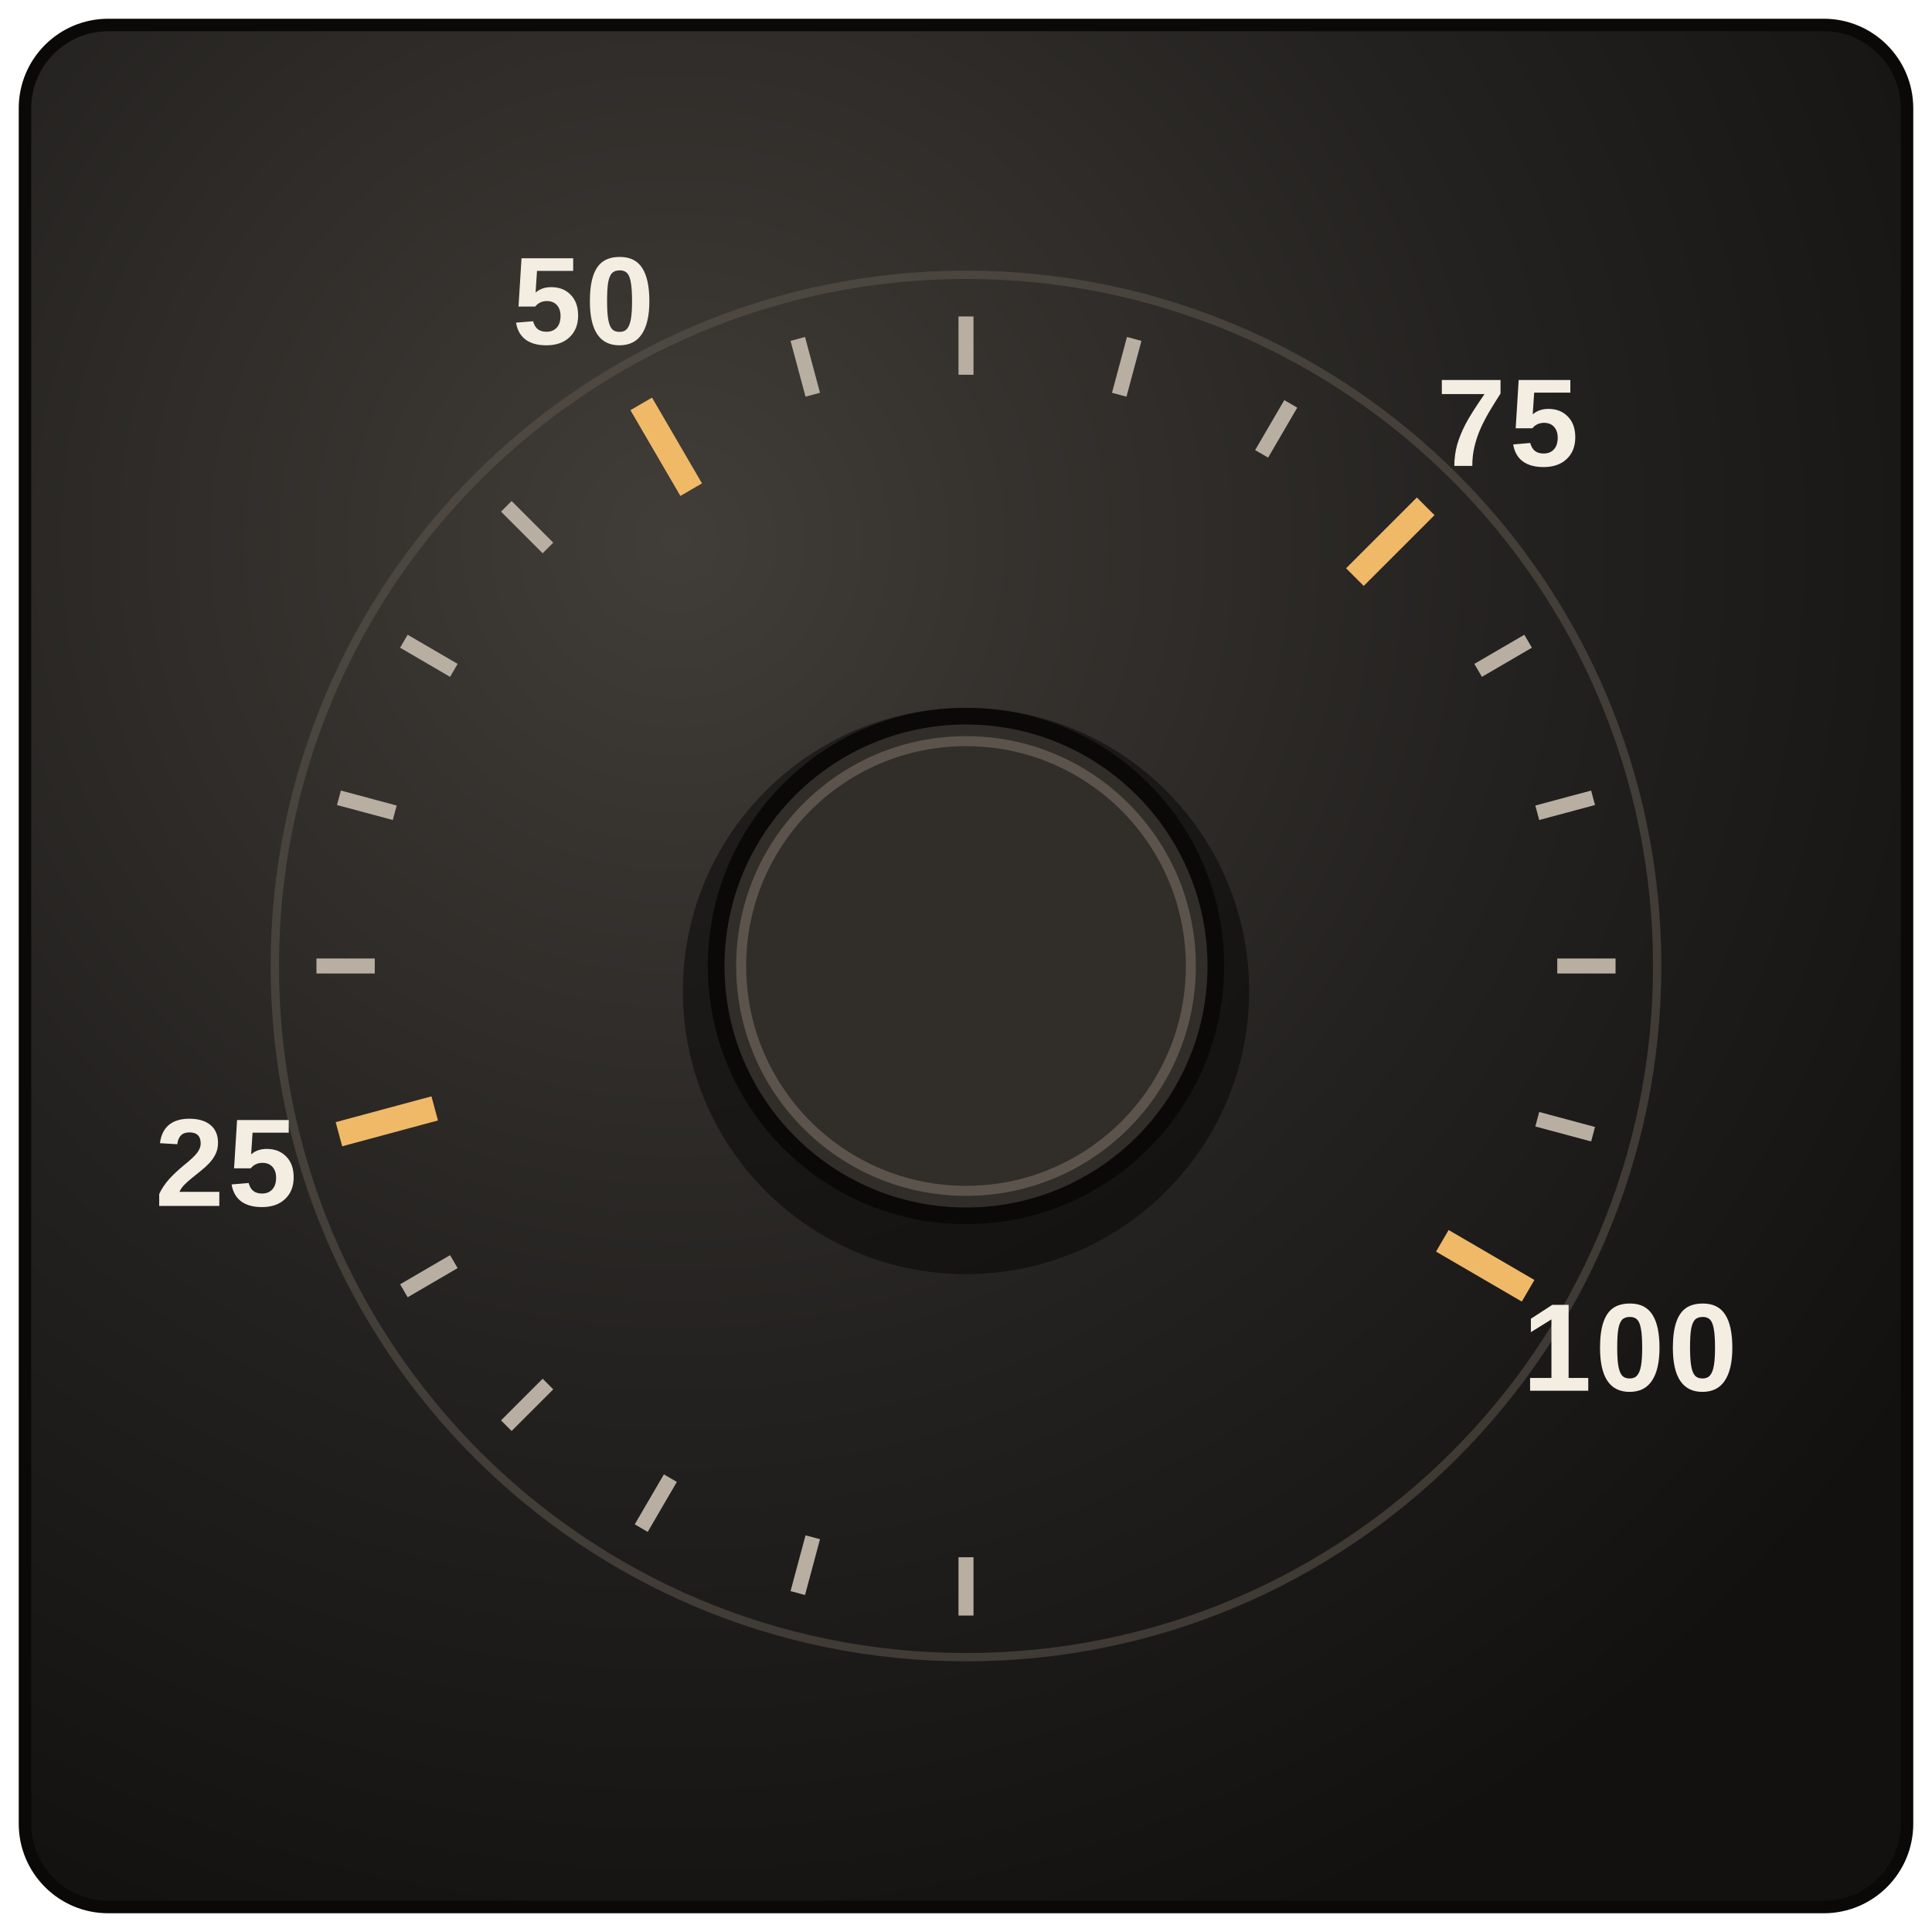
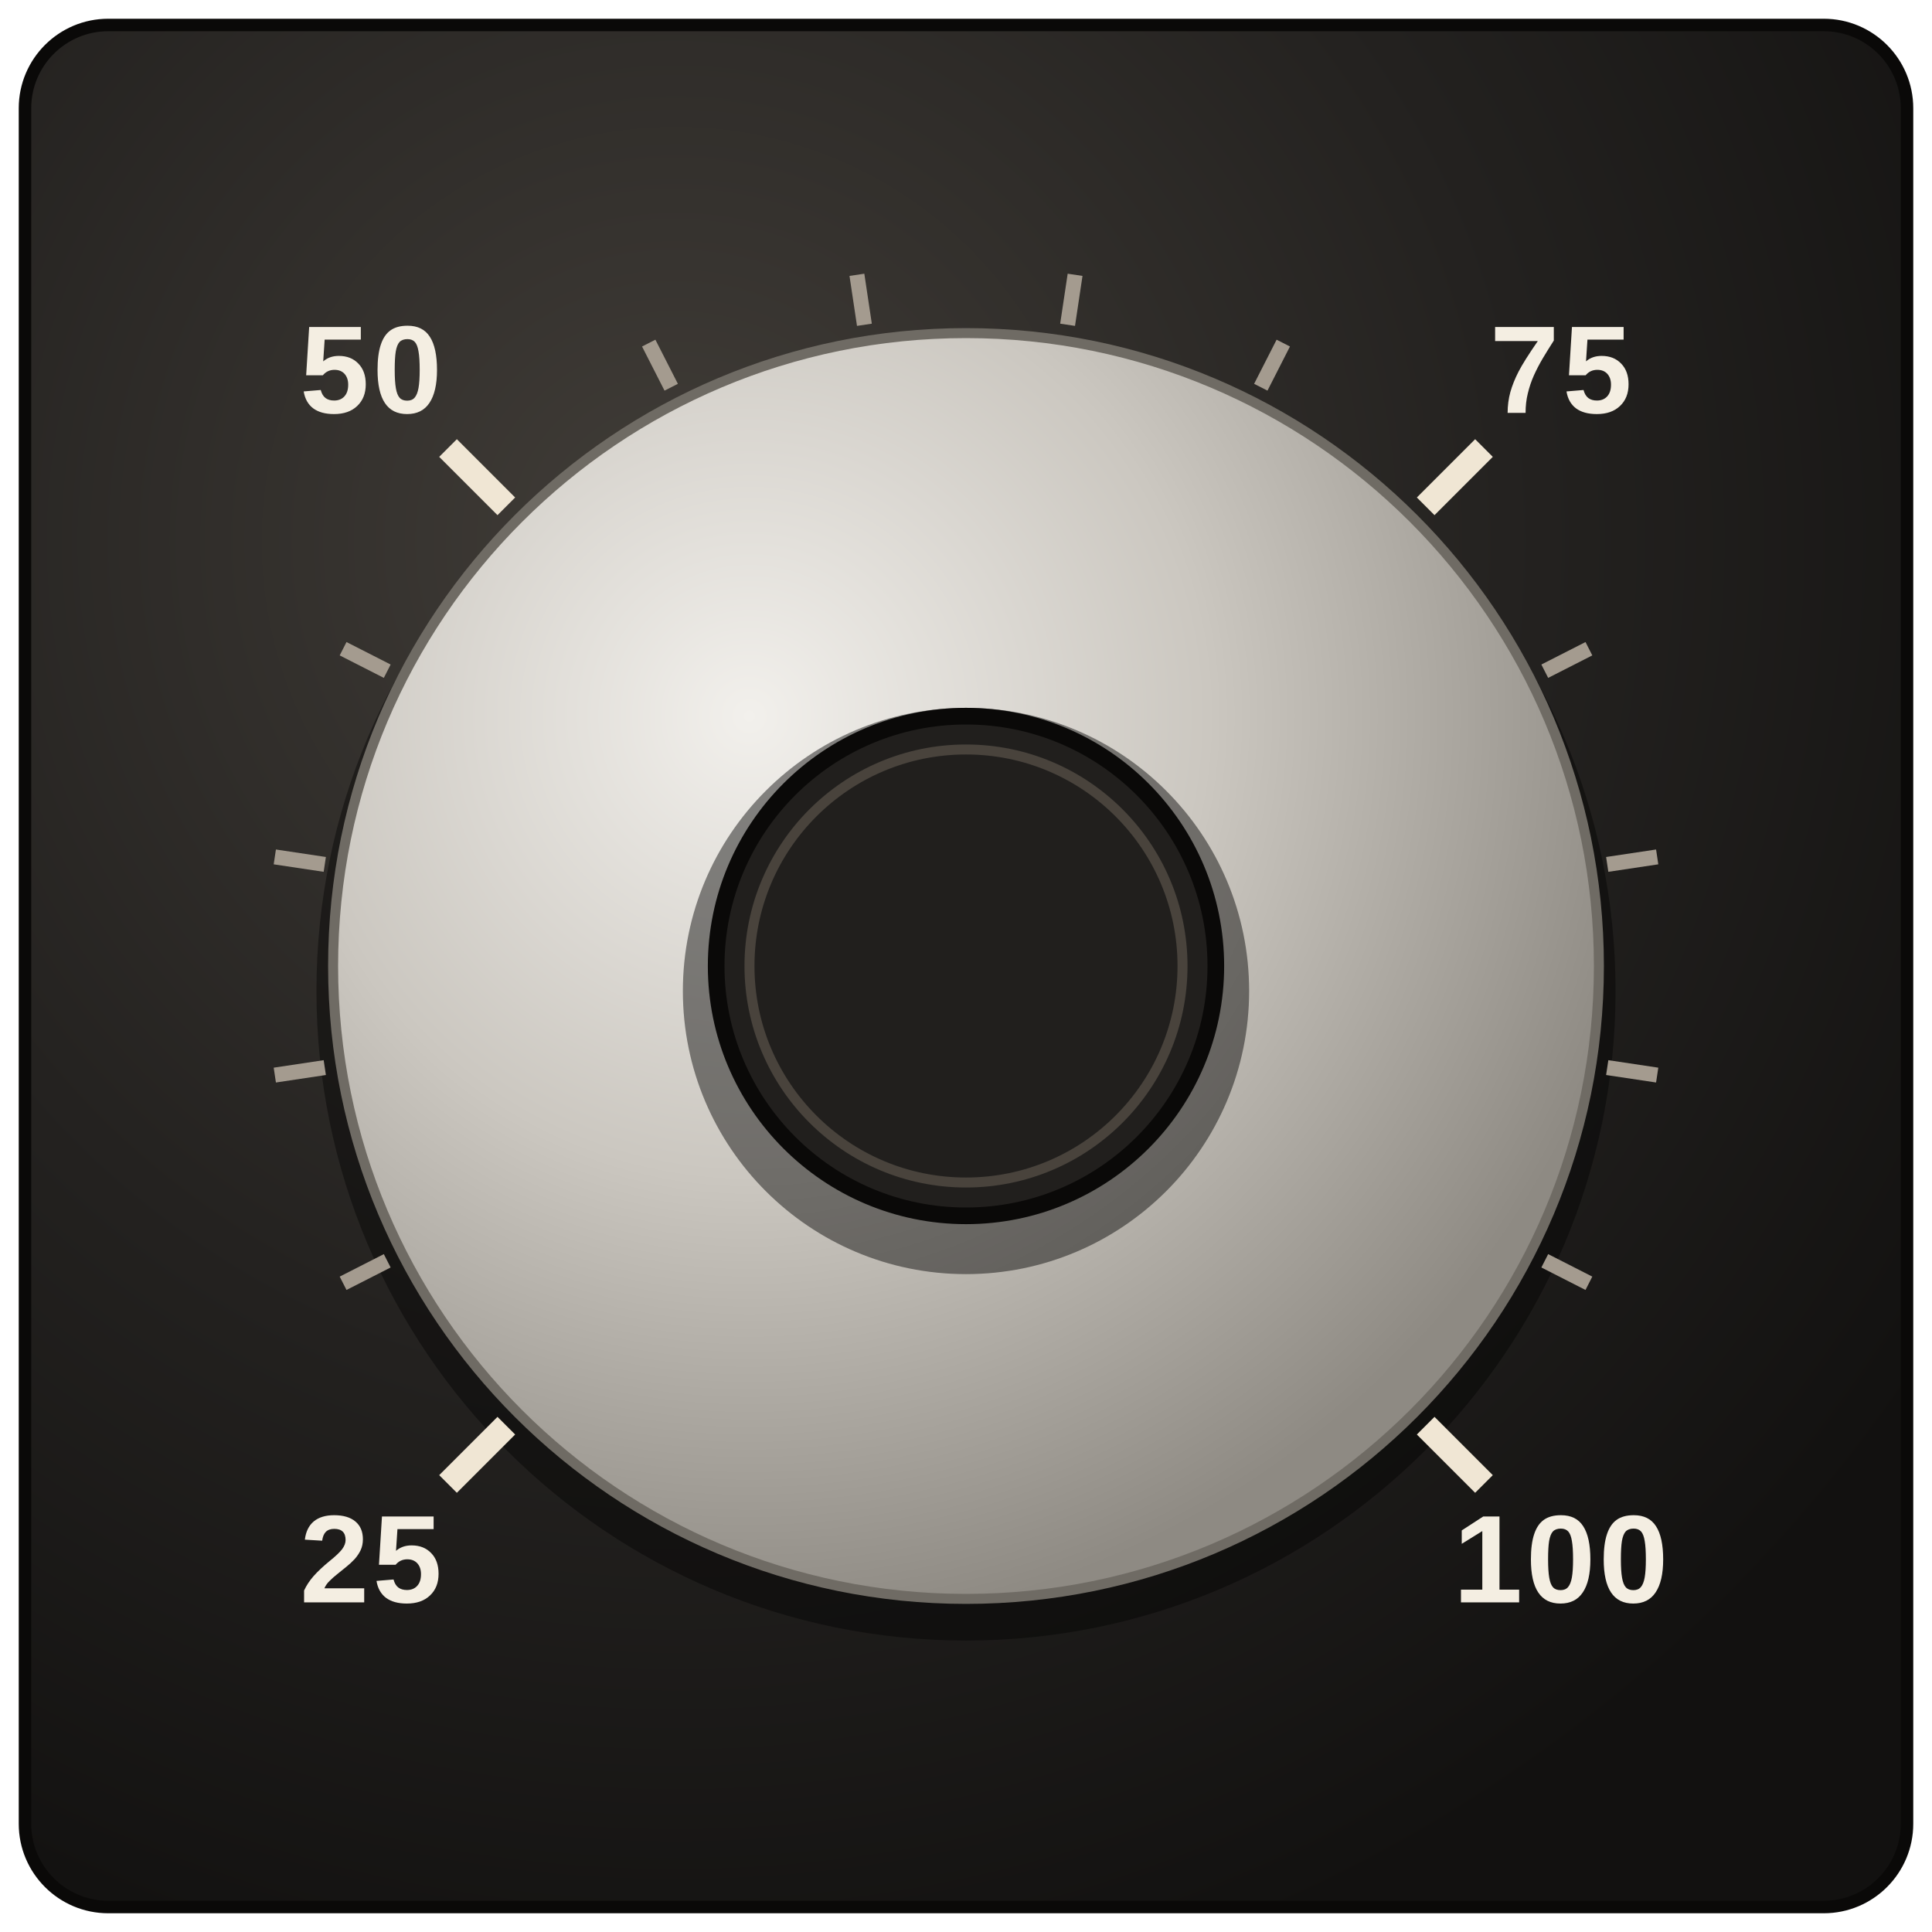
- <svg xmlns="http://www.w3.org/2000/svg" width="200" height="200" viewBox="0 0 232 232">
+ <svg xmlns="http://www.w3.org/2000/svg" width="232" height="232" viewBox="0 0 232 232">
  <defs>
    <radialGradient id="bz" cx="81.2" cy="65.0" r="181.0" gradientUnits="userSpaceOnUse">
      <stop offset="0" stop-color="#413d38" />
      <stop offset="0.55" stop-color="#242220" />
      <stop offset="1" stop-color="#121110" />
    </radialGradient>
+     <radialGradient id="dk" cx="90.0" cy="86.0" r="110.2" gradientUnits="userSpaceOnUse">
+       <stop offset="0" stop-color="#f2f0ec" />
+       <stop offset="0.5" stop-color="#cbc7c0" />
+       <stop offset="1" stop-color="#8e8a83" />
+     </radialGradient>
  </defs>
  <rect x="3" y="3" width="226" height="226" rx="10" fill="url(#bz)" stroke="#0a0908" stroke-width="1.5" />
-   <circle cx="116.0" cy="116.0" r="83.0" fill="none" stroke="#5c554c" stroke-width="1" opacity="0.55" />
-   <line x1="116.0" y1="187.0" x2="116.0" y2="194.0" stroke="#b8afa2" stroke-width="1.8" />
-   <line x1="97.6" y1="184.6" x2="95.8" y2="191.3" stroke="#b8afa2" stroke-width="1.8" />
-   <line x1="80.5" y1="177.5" x2="77.0" y2="183.5" stroke="#b8afa2" stroke-width="1.8" />
-   <line x1="65.8" y1="166.2" x2="60.8" y2="171.2" stroke="#b8afa2" stroke-width="1.8" />
-   <line x1="54.5" y1="151.5" x2="48.5" y2="155.0" stroke="#b8afa2" stroke-width="1.8" />
-   <line x1="52.2" y1="133.1" x2="40.7" y2="136.2" stroke="#f0b968" stroke-width="3.0" />
-   <text x="18.6" y="144.811" font-size="15" font-weight="700" letter-spacing="0.4" fill="#f4eee2" font-family="Arial, sans-serif">25</text>
-   <line x1="45.0" y1="116.0" x2="38.0" y2="116.0" stroke="#b8afa2" stroke-width="1.8" />
-   <line x1="47.4" y1="97.6" x2="40.7" y2="95.8" stroke="#b8afa2" stroke-width="1.8" />
-   <line x1="54.5" y1="80.5" x2="48.5" y2="77.0" stroke="#b8afa2" stroke-width="1.8" />
-   <line x1="65.8" y1="65.8" x2="60.8" y2="60.8" stroke="#b8afa2" stroke-width="1.8" />
-   <line x1="83.0" y1="58.8" x2="77.0" y2="48.5" stroke="#f0b968" stroke-width="3.0" />
-   <text x="61.5" y="41.326" font-size="15" font-weight="700" letter-spacing="0.4" fill="#f4eee2" font-family="Arial, sans-serif">50</text>
-   <line x1="97.6" y1="47.4" x2="95.8" y2="40.7" stroke="#b8afa2" stroke-width="1.8" />
-   <line x1="116.0" y1="45.0" x2="116.0" y2="38.0" stroke="#b8afa2" stroke-width="1.8" />
-   <line x1="134.4" y1="47.4" x2="136.2" y2="40.7" stroke="#b8afa2" stroke-width="1.8" />
-   <line x1="151.5" y1="54.5" x2="155.0" y2="48.5" stroke="#b8afa2" stroke-width="1.8" />
-   <line x1="162.7" y1="69.3" x2="171.2" y2="60.8" stroke="#f0b968" stroke-width="3.0" />
-   <text x="172.5" y="55.946" font-size="15" font-weight="700" letter-spacing="0.4" fill="#f4eee2" font-family="Arial, sans-serif">75</text>
-   <line x1="177.5" y1="80.5" x2="183.5" y2="77.0" stroke="#b8afa2" stroke-width="1.8" />
-   <line x1="184.6" y1="97.6" x2="191.3" y2="95.8" stroke="#b8afa2" stroke-width="1.8" />
-   <line x1="187.0" y1="116.0" x2="194.0" y2="116.0" stroke="#b8afa2" stroke-width="1.8" />
-   <line x1="184.6" y1="134.4" x2="191.3" y2="136.2" stroke="#b8afa2" stroke-width="1.8" />
-   <line x1="173.2" y1="149.0" x2="183.5" y2="155.0" stroke="#f0b968" stroke-width="3.0" />
-   <text x="182.8" y="167" font-size="15" font-weight="700" letter-spacing="0.4" fill="#f4eee2" font-family="Arial, sans-serif">100</text>
+   <circle cx="116.0" cy="119.0" r="78.0" fill="#000000" opacity="0.4" />
+   <circle cx="116.0" cy="116.0" r="76.0" fill="url(#dk)" stroke="#6f6b64" stroke-width="1.2" />
+   <line x1="60.8" y1="171.2" x2="53.8" y2="178.2" stroke="#f0e6d4" stroke-width="3.0" />
+   <text x="36.0" y="192.418" font-size="15" font-weight="700" letter-spacing="0.4" fill="#f4eee2" font-family="Arial, sans-serif">25</text>
+   <line x1="46.5" y1="151.4" x2="41.2" y2="154.1" stroke="#a49b8f" stroke-width="1.8" />
+   <line x1="39.0" y1="128.2" x2="33.0" y2="129.1" stroke="#a49b8f" stroke-width="1.8" />
+   <line x1="39.0" y1="103.8" x2="33.0" y2="102.9" stroke="#a49b8f" stroke-width="1.8" />
+   <line x1="46.5" y1="80.6" x2="41.2" y2="77.9" stroke="#a49b8f" stroke-width="1.8" />
+   <line x1="60.8" y1="60.8" x2="53.8" y2="53.8" stroke="#f0e6d4" stroke-width="3.0" />
+   <text x="36.0" y="49.582" font-size="15" font-weight="700" letter-spacing="0.4" fill="#f4eee2" font-family="Arial, sans-serif">50</text>
+   <line x1="80.6" y1="46.5" x2="77.9" y2="41.2" stroke="#a49b8f" stroke-width="1.8" />
+   <line x1="103.8" y1="39.0" x2="102.9" y2="33.0" stroke="#a49b8f" stroke-width="1.8" />
+   <line x1="128.2" y1="39.0" x2="129.1" y2="33.0" stroke="#a49b8f" stroke-width="1.8" />
+   <line x1="151.4" y1="46.5" x2="154.1" y2="41.2" stroke="#a49b8f" stroke-width="1.8" />
+   <line x1="171.2" y1="60.8" x2="178.2" y2="53.8" stroke="#f0e6d4" stroke-width="3.0" />
+   <text x="178.9" y="49.582" font-size="15" font-weight="700" letter-spacing="0.4" fill="#f4eee2" font-family="Arial, sans-serif">75</text>
+   <line x1="185.5" y1="80.6" x2="190.8" y2="77.9" stroke="#a49b8f" stroke-width="1.8" />
+   <line x1="193.0" y1="103.8" x2="199.0" y2="102.9" stroke="#a49b8f" stroke-width="1.8" />
+   <line x1="193.0" y1="128.2" x2="199.0" y2="129.1" stroke="#a49b8f" stroke-width="1.8" />
+   <line x1="185.5" y1="151.4" x2="190.8" y2="154.1" stroke="#a49b8f" stroke-width="1.8" />
+   <line x1="171.2" y1="171.2" x2="178.2" y2="178.2" stroke="#f0e6d4" stroke-width="3.0" />
+   <text x="174.5" y="192.418" font-size="15" font-weight="700" letter-spacing="0.4" fill="#f4eee2" font-family="Arial, sans-serif">100</text>
  <circle cx="116.0" cy="119.0" r="34.0" fill="#000000" opacity="0.45" />
-   <circle cx="116.0" cy="116.0" r="30.0" fill="#312d29" stroke="#0a0908" stroke-width="2" />
-   <circle cx="116.0" cy="116.0" r="27.0" fill="none" stroke="#6d655b" stroke-width="1.2" opacity="0.7" />
+   <circle cx="116.0" cy="116.0" r="30.0" fill="#211f1d" stroke="#0a0908" stroke-width="2" />
+   <circle cx="116.0" cy="116.0" r="26.0" fill="none" stroke="#5d564d" stroke-width="1.2" opacity="0.65" />
</svg>
